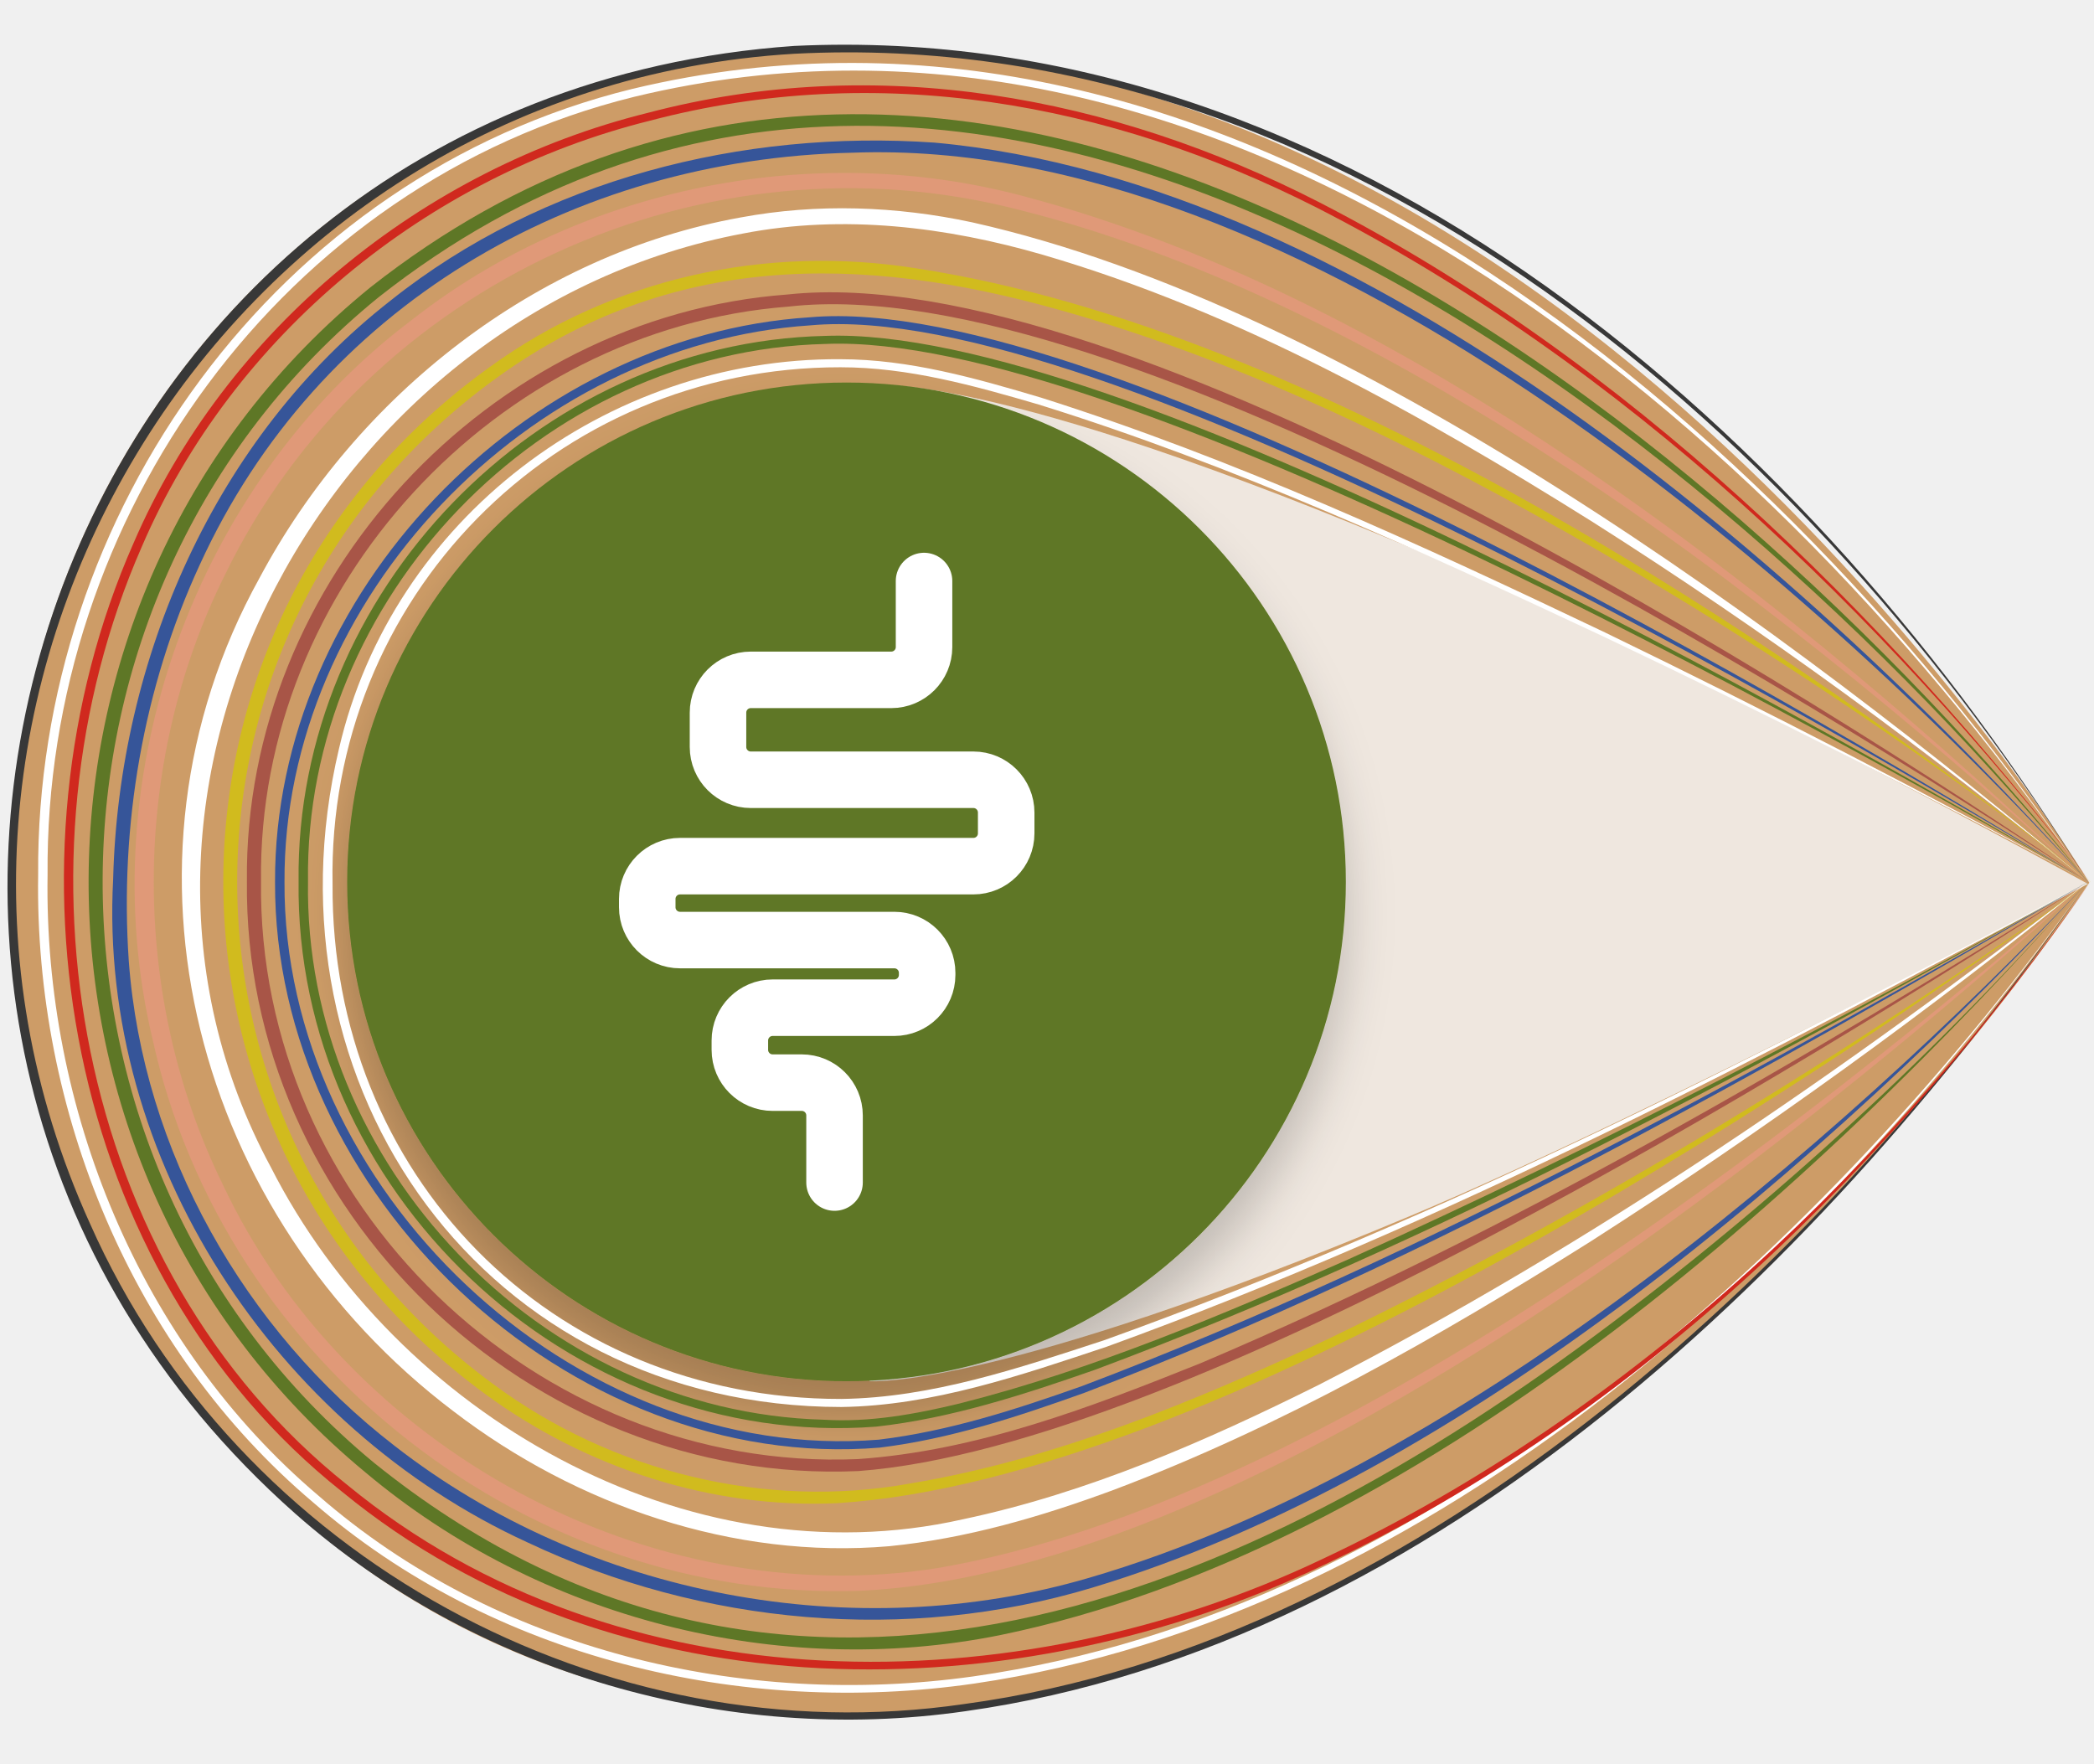
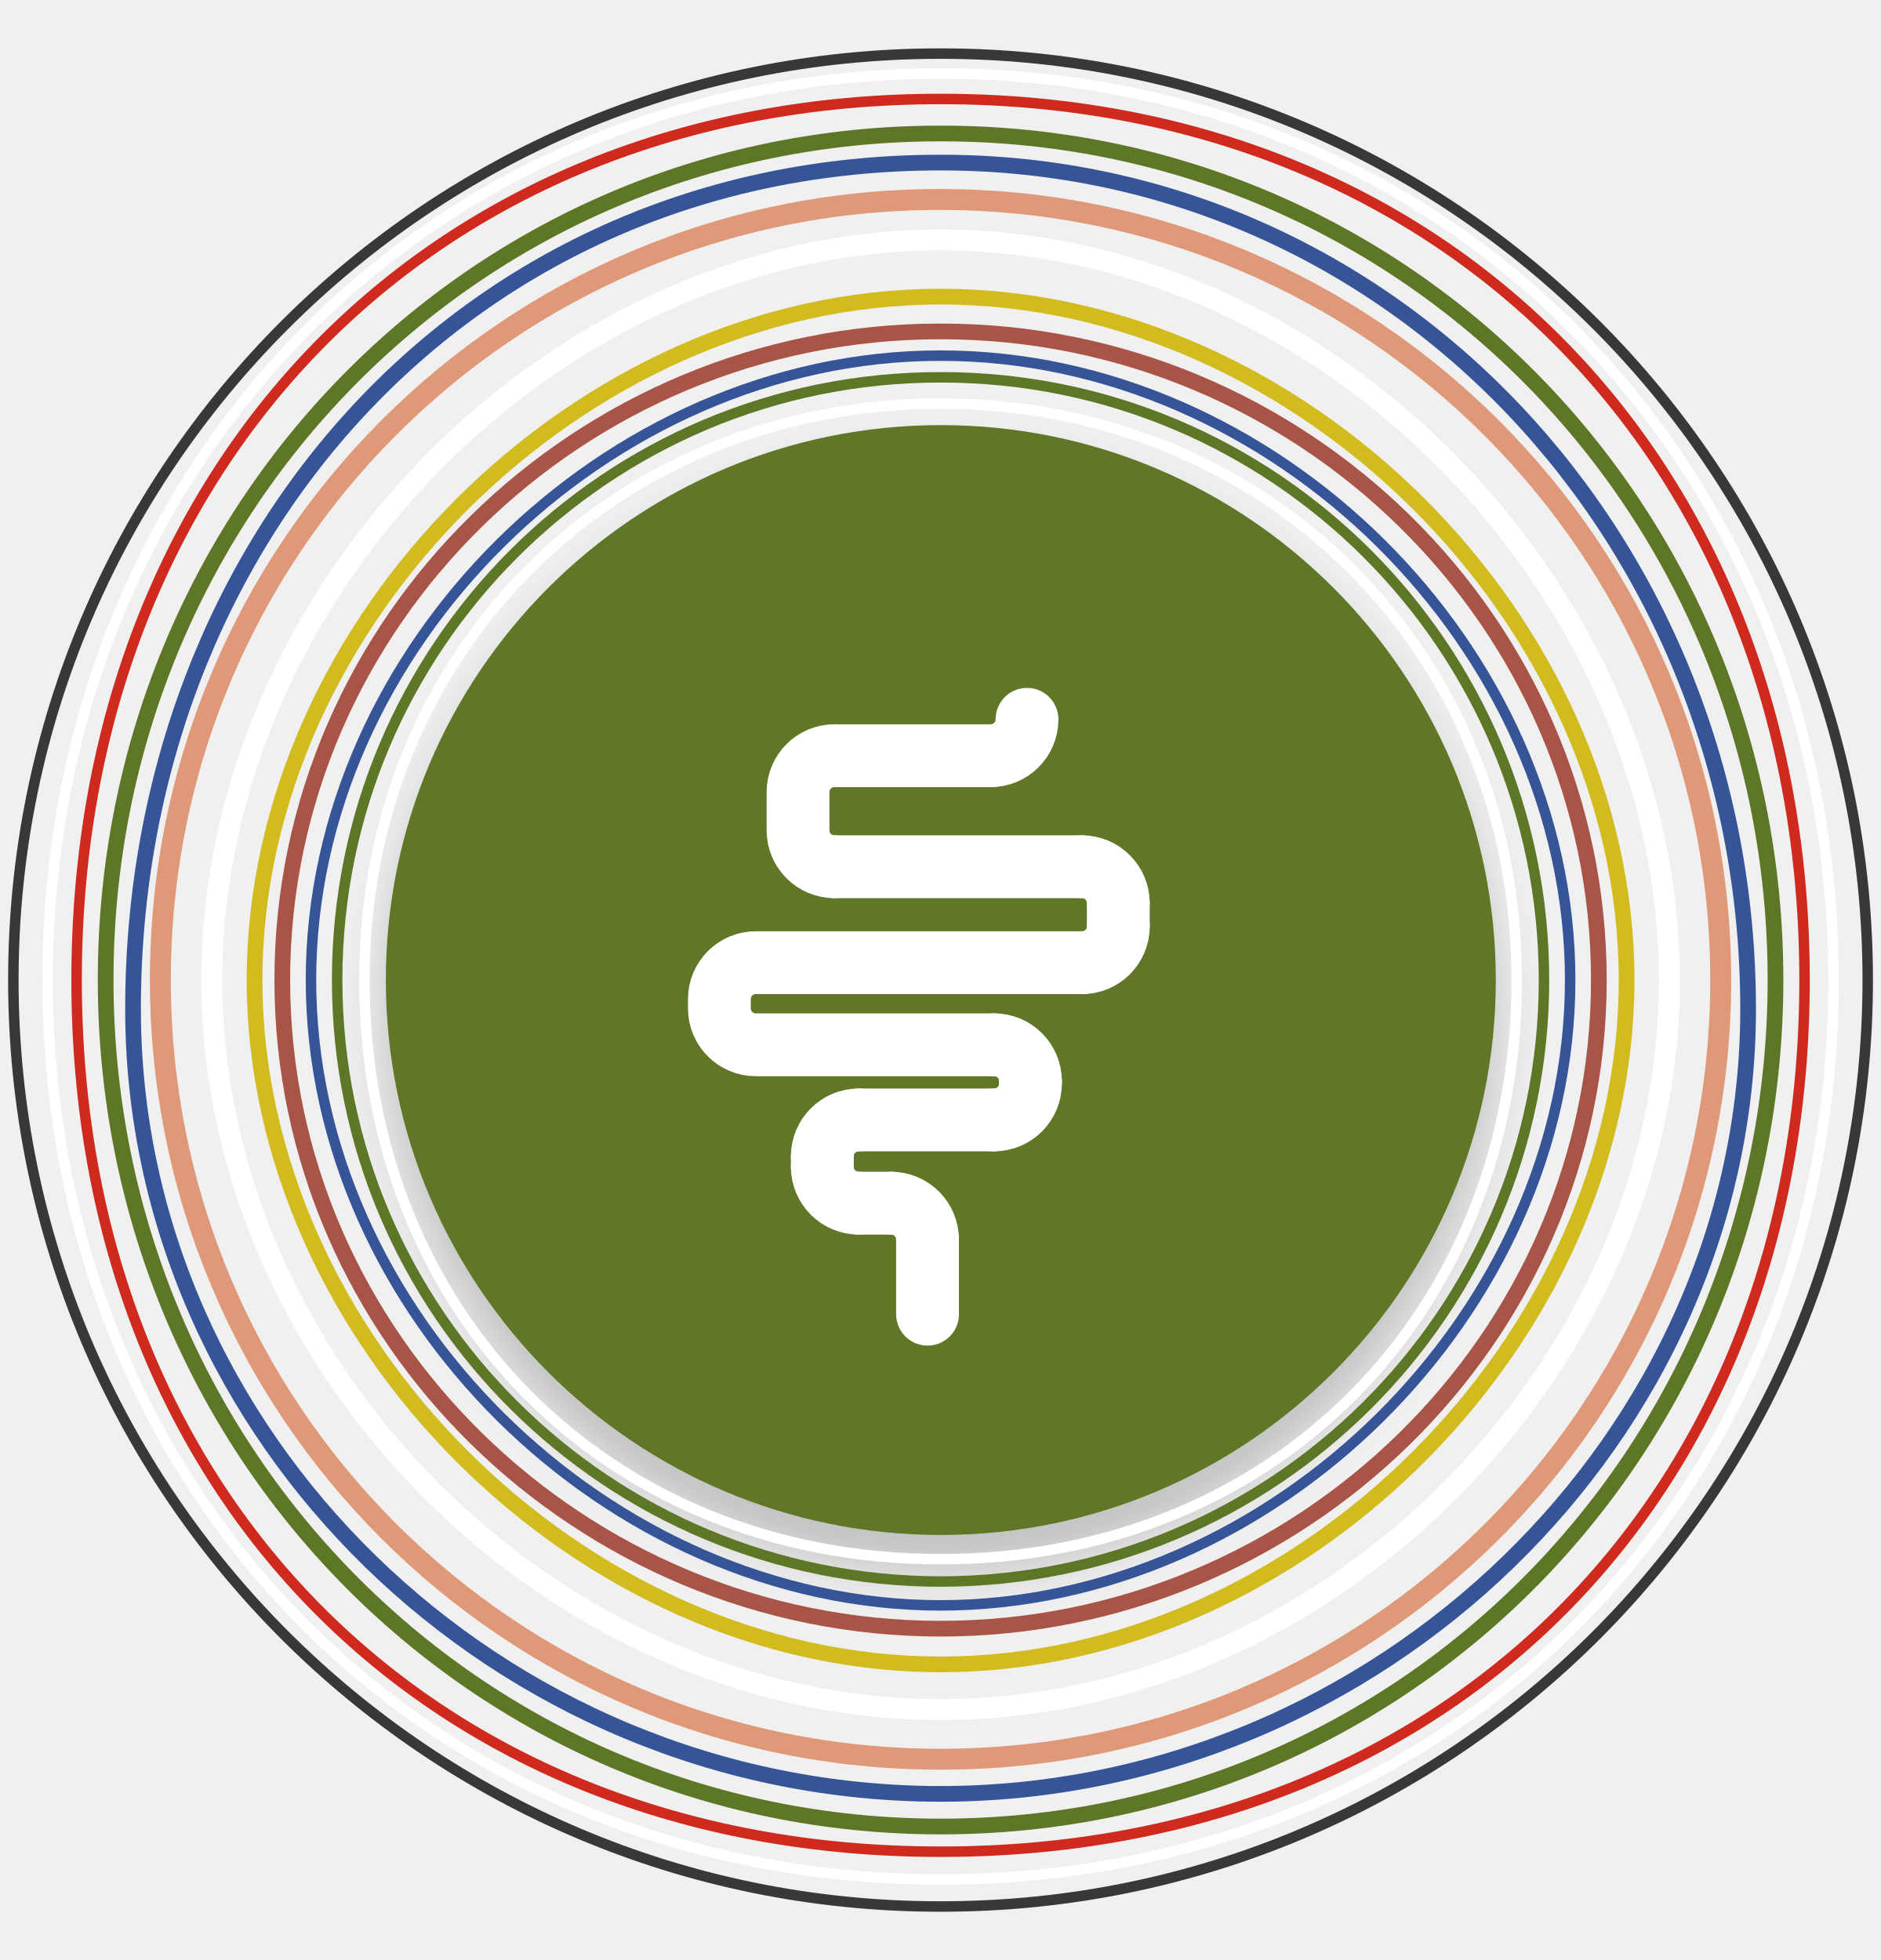
- <svg xmlns="http://www.w3.org/2000/svg" id="Body" viewBox="0 0 444.55 374.42">
+ <svg xmlns="http://www.w3.org/2000/svg" id="Body" viewBox="0 0 359.26 374.42">
  <defs>
    <style>
      .cls-1 {
-         fill: #fff;
+         stroke: #383838;
      }

-       .cls-2 {
-         fill: #383838;
+       .cls-1, .cls-2, .cls-3, .cls-4, .cls-5, .cls-6, .cls-7, .cls-8, .cls-9, .cls-10, .cls-11, .cls-12 {
+         fill: none;
+         stroke-miterlimit: 10;
+       }
+ 
+       .cls-1, .cls-2, .cls-8, .cls-10, .cls-12 {
+         stroke-width: 2px;
+       }
+ 
+       .cls-2, .cls-11 {
+         stroke: #365599;
      }

      .cls-3 {
-         fill: #d1bb1e;
+         stroke: #e09978;
      }

-       .cls-4 {
+       .cls-3, .cls-5 {
+         stroke-width: 4px;
+       }
+ 
+       .cls-4, .cls-6, .cls-7, .cls-11 {
+         stroke-width: 3px;
+       }
+ 
+       .cls-4, .cls-12 {
+         stroke: #5e7726;
+       }
+ 
+       .cls-13 {
        filter: url(#drop-shadow-1);
      }

-       .cls-5 {
-         fill: #a85547;
+       .cls-5, .cls-9, .cls-10 {
+         stroke: #fff;
      }

      .cls-6 {
-         fill: #365599;
+         stroke: #a85547;
      }

      .cls-7 {
-         fill: #cd9c67;
+         stroke: #d1bb1e;
      }

      .cls-8 {
-         fill: #efe7df;
+         stroke: #d0291e;
      }

      .cls-9 {
-         fill: none;
-         stroke: #fff;
        stroke-linecap: round;
-         stroke-miterlimit: 10;
        stroke-width: 12px;
      }

-       .cls-10 {
-         fill: #d0291e;
-       }
- 
-       .cls-11 {
+       .cls-14 {
        fill: #5e7726;
-       }
- 
-       .cls-12 {
-         fill: #e09978;
      }
    </style>
    <filter id="drop-shadow-1" x="58.55" y="72.21" width="243" height="244" filterUnits="userSpaceOnUse">
      <feOffset dx="0" dy="7" />
      <feGaussianBlur result="blur" stdDeviation="5" />
      <feFlood flood-color="#000" flood-opacity=".2" />
      <feComposite in2="blur" operator="in" />
      <feComposite in="SourceGraphic" />
    </filter>
  </defs>
-   <path class="cls-7" d="M443.55,187.38S337.09,10.4,179.26,10.4C69.32,10.4,2.28,99.83,2.28,184.05s61.84,180.4,177.98,180.4c148.13,0,263.29-177.07,263.29-177.07Z" />
-   <path class="cls-8" d="M183.95,81.86s24.07-4.53,120.81,36.66c59.29,25.25,138.51,69.14,138.51,69.14,0,0-92.15,48.8-143.81,70.45-88.56,37.1-114.85,35.12-114.85,35.12l-.66-211.36Z" />
-   <g class="cls-4">
-     <circle class="cls-11" cx="179.71" cy="187.22" r="106.01" />
+   <g class="cls-13">
+     <circle class="cls-14" cx="179.71" cy="187.22" r="106.01" />
  </g>
-   <path class="cls-9" d="M177.17,251.05v-14.25c0-3.84-3.11-6.96-6.96-6.96h-6.18c-3.84,0-6.96-3.11-6.96-6.96v-1.99c0-3.84,3.11-6.96,6.96-6.96h25.84c3.84,0,6.96-3.11,6.96-6.96v-.44c0-3.84-3.11-6.96-6.96-6.96h-45.5c-3.84,0-6.96-3.11-6.96-6.96v-1.77c0-3.84,3.11-6.96,6.96-6.96h62.28c3.84,0,6.96-3.11,6.96-6.96v-4.42c0-3.84-3.11-6.96-6.96-6.96h-47.26c-3.84,0-6.96-3.11-6.96-6.96v-7.29c0-3.84,3.11-6.96,6.96-6.96h29.82c3.84,0,6.96-3.11,6.96-6.96v-14.02" />
-   <path class="cls-11" d="M443.27,187.22c-57.55-32.99-206.84-116.81-268.06-114.2-60.12,1.47-110.64,53.91-109.82,114.06-.95,60.14,49.4,112.71,109.54,114.32,9.72.59,19.37-1.17,28.84-3.46,28.47-7.21,55.63-18.76,82.46-30.58,53.58-24.18,105.76-51.41,157.03-80.15h0ZM443.27,187.22c-68.23,38.46-137.41,76.23-210.95,103.63-15.04,5.24-30.41,10.26-46.33,12.02-65.42,4.97-123.46-50.35-122.6-115.8-.73-61.12,50.64-114.37,111.75-115.76,62.31-2.38,210.03,81.92,268.12,115.91h0Z" />
-   <path class="cls-5" d="M443.27,187.22c-60.89-39.95-205.41-130.2-275.87-122.13-62.01,4.74-112.79,59.61-111.98,121.92-.92,68.36,58.48,125.61,126.69,122.75,25.38-1.75,49.59-11.04,73.02-20.46,65.74-27.96,127.76-64.08,188.15-102.08h0ZM443.27,187.22c-61.21,39.6-191.25,119.91-261.04,125.08-69.74,3.11-130.62-55.38-129.81-125.3-.67-63.73,51.31-119.78,114.76-124.48,72.07-7.78,214.65,83.28,276.09,124.7h0Z" />
-   <path class="cls-1" d="M443.27,187.22c-33.51-27.59-68.67-53.26-105.31-76.51-36.6-22.91-74.9-44.44-116.5-56.6-20.59-5.98-42.43-8.65-63.63-4.55C70.36,65.93,13.98,167.16,57.51,247.81c26.59,52.31,88.18,87.99,146.9,74.73,26.48-5.59,51.49-16.54,75.62-28.57,57.92-29.74,111.85-66.89,163.24-106.75h0ZM443.27,187.22c-33.7,27.44-69.01,52.9-105.61,76.35-32.18,20.26-65.52,39.24-101.19,52.71-15.38,5.7-31.28,10.35-47.67,11.97-33.05,2.85-66.39-8.62-92.5-28.62-54.66-41.33-75.03-115.82-41.21-176.92,20.65-38.72,58.58-68.71,102.12-76.54,16.24-3.03,33.05-2.43,49.17,1.03,80.82,18.09,173.67,86.89,236.89,140.03h0Z" />
-   <path class="cls-12" d="M443.27,187.22c-60.91-56.15-145.83-122.38-226.87-142.66-66.83-17.32-138.62,15.45-168.74,77.67-19.91,40.01-20.02,89.12-.36,129.25,26.34,55.88,90.41,91.09,151.72,81.42,81.53-13.87,182.05-91.5,244.25-145.67h0ZM443.27,187.22c-61.93,56.08-175.96,146.67-260.81,150.5-70.25,2.32-134.89-48.32-150.02-116.88-13.44-56.07,8.95-118.19,54.96-152.9,36.15-28.35,85.38-38.11,129.71-26.34,83.01,21.88,164.64,87.13,226.17,145.62h0Z" />
-   <path class="cls-11" d="M443.27,187.22C361.18,87.54,205.88-35.81,80.35,63.12,2.67,126.32,2.19,246.72,79.39,310.53c85.3,68.82,180.62,31.35,259.27-27.03,38.12-28.24,73.22-60.69,104.61-96.27h0ZM443.27,187.22c-58.2,66.15-142.69,141.83-231.01,159.92-47.1,9.47-97.85-3.62-134.62-34.51C-1.2,247.52-.72,125.51,78.62,61.01c126.8-99.86,283.03,24.45,364.65,126.21h0Z" />
-   <path class="cls-2" d="M443.27,187.22C384.68,93.27,285.85,5.38,168.7,11.41,46.23,18.65-31.56,148.11,19.1,259.75c31.38,70.83,109.03,113.18,185.59,102.01,98.73-13.35,183.86-95.66,238.58-174.55h0ZM443.27,187.22c-54.73,79.86-138.79,162.1-238.38,176.07-50.57,7.28-103.78-8.05-142.17-41.92C-56.7,215.66,9.61,20.83,168.6,9.75c117.73-5.64,216.46,82.62,274.67,177.47h0Z" />
-   <path class="cls-1" d="M443.27,187.22c-33.85-18.23-68.16-35.6-102.89-52.1-39.09-18.34-78.56-36.39-119.84-49.23-13.69-4.01-27.76-7.93-42.11-7.92-60.72-.07-108.97,49.05-107.83,109.76-.39,61.56,46.26,109.35,108.04,109.26,19.17-.26,37.71-6.55,55.78-12.47,72.36-25.98,141.05-61.29,208.85-97.29h0ZM443.27,187.22c-67.54,36.63-136.01,72.44-208.37,98.7-18.21,6.06-36.88,12.51-56.28,12.78-75.58-.04-123.72-67.72-106.65-139.77,11.28-48.75,56.76-83.01,106.44-82.67,14.57,0,28.73,4.03,42.58,8.15,41.3,13.08,80.76,31.26,119.79,49.88,34.6,16.78,68.78,34.43,102.49,52.94h0Z" />
-   <path class="cls-6" d="M443.27,187.22c-57.09-34.34-209.44-123.86-271.22-118.15-59.66,3.9-111.96,58.02-111.65,118.18-.38,64.94,61.12,123.66,126.2,118.38,14.79-1.78,29.1-6.41,43.1-11.37,74.58-28.22,144.53-67.46,213.57-107.04h0ZM443.27,187.22c-68.76,40.22-138.48,79.95-213.06,108.47-14.11,5.05-28.48,9.8-43.43,11.63-66.15,5.49-128.69-54.03-128.39-120.07-.21-61.15,52.89-116.01,113.53-119.89,62.8-5.56,213.79,84.55,271.34,119.87h0Z" />
-   <path class="cls-3" d="M443.82,187.22c-33.18-25.73-68.13-49.2-104.42-70.3-36.27-20.86-74.14-39.84-114.54-51.14-42.19-11.89-82.58-12.2-119.4,14.42-73.23,52.85-73.49,160.29-.71,213.67,25.13,18.61,57.64,26.64,88.47,21.07,31.03-5.19,60.35-17.42,88.75-30.68,56.72-27.35,110.44-60.74,161.85-97.04h0ZM443.82,187.22c-65.11,46.9-186.6,126.84-265.99,131.89-26.6,1.26-53.24-7.4-74.67-23.05-74.59-54.5-74.34-164.12.73-218.08,26.18-19.04,58.82-26.08,90.64-21.01,84.87,13,182.08,77.78,249.3,130.24h0Z" />
-   <path class="cls-1" d="M443.27,187.22C376.8,89.86,260.46-9.89,134.61,20.56,60.01,38.97,9.44,109.81,10.1,185.72c-.82,49.49,19.49,99.57,57.53,131.82,37.67,32.84,90.03,45.22,139.02,38.35,97.22-13.77,181.26-91.5,236.63-168.68h0ZM443.27,187.22c-55.35,78.12-138.41,155.84-236.42,170.19-49.44,7.15-102.32-5.38-140.41-38.49C27.95,286.35,7.31,235.74,8.1,185.7,7.54,108.99,58.75,37.4,134.17,18.89c126.55-30.4,243.02,69.99,309.1,168.33h0Z" />
-   <path class="cls-10" d="M443.82,187.22c-44.76-57.47-99.03-109.79-164.31-143.16-44.11-22.36-93.21-31.18-141.56-18.43-47.28,11.77-88.54,45.52-107.85,90.44C.92,182.57,15.68,269.04,73.76,315.27c57.67,47.38,141.89,46.75,207.14,15.63,66.34-31.25,120.94-84.22,162.92-143.68h0ZM443.82,187.22c-41.67,59.84-95.97,113.31-162.39,144.83-65.65,31.65-150.61,32.42-208.82-15.37C13.81,269.98-1.33,182.56,28.35,115.3c19.58-45.39,61.37-79.52,109.17-91.34,48.59-12.82,98.38-3.66,142.55,18.98,65.35,33.63,119.28,86.43,163.75,144.28h0Z" />
-   <path class="cls-6" d="M443.27,187.22C382.1,120.2,276.36,28.84,180.94,32.42c-59.36,1.31-113.48,32.67-138.51,87.43-12.09,26.15-17.05,55.48-15.09,84.18,2.98,40.37,24.52,78.29,56.45,102.93,41.01,31.95,97.61,42.62,147.47,27.99,77.77-22.76,156.61-89.61,212.01-147.72h0ZM443.27,187.22c-55.63,59.49-132.47,126.11-211.4,149.84-39.34,11.86-82.79,7.91-119.85-9.6-53.53-24.5-91.2-81.35-88-140.8,1.17-46.79,21.62-93.77,58.92-122.87,32.24-25.7,74.71-36.35,115.48-33.51,91.8,8.31,185.37,90.56,244.86,156.93h0Z" />
+   <path class="cls-9" d="M189.21,144.37c3.84,0,6.96-3.11,6.96-6.96" />
+   <path class="cls-9" d="M159.39,144.37h29.82" />
+   <path class="cls-9" d="M159.39,165.57c-3.84,0-6.96-3.11-6.96-6.96v-7.29c0-3.84,3.11-6.96,6.96-6.96" />
+   <path class="cls-9" d="M206.66,165.57h-47.26" />
+   <path class="cls-9" d="M213.61,172.53c0-3.84-3.11-6.96-6.96-6.96" />
+   <path class="cls-9" d="M213.61,176.95v-4.42" />
+   <path class="cls-9" d="M206.66,183.91c3.84,0,6.96-3.11,6.96-6.96" />
+   <path class="cls-9" d="M189.87,199.59h-45.5c-3.84,0-6.96-3.11-6.96-6.96v-1.77c0-3.84,3.11-6.96,6.96-6.96h62.28" />
+   <path class="cls-9" d="M196.83,206.54c0-3.84-3.11-6.96-6.96-6.96" />
+   <path class="cls-9" d="M196.83,206.99v-.44" />
+   <path class="cls-9" d="M189.87,213.94c3.84,0,6.96-3.11,6.96-6.96" />
+   <path class="cls-9" d="M164.03,213.94h25.84" />
+   <path class="cls-9" d="M157.07,220.9c0-3.84,3.11-6.96,6.96-6.96" />
+   <path class="cls-9" d="M157.07,222.89v-1.99" />
+   <path class="cls-9" d="M164.03,229.84c-3.84,0-6.96-3.11-6.96-6.96" />
+   <path class="cls-9" d="M170.21,229.84h-6.18" />
+   <path class="cls-9" d="M177.17,236.8c0-3.84-3.11-6.96-6.96-6.96" />
+   <path class="cls-9" d="M177.17,251.05v-14.25" />
+   <path class="cls-12" d="M179.78,72.08c63.59,0,115.14,51.55,115.14,115.14s-51.79,114.9-115.38,114.9h.24c-63.59,0-115.38-51.31-115.38-114.9s51.55-115.14,115.14-115.14h.24Z" />
+   <path class="cls-6" d="M179.78,63.31c68.74,0,125.62,55.48,125.62,123.91,0,68.43-57.06,123.91-125.79,123.91h.1c-68.74,0-125.79-55.48-125.79-123.91s56.88-123.91,125.62-123.91h.24Z" />
+   <path class="cls-5" d="M179.78,45.85c73.96,0,139.09,67.41,139.09,141.37s-65.13,139.35-139.09,139.35h-.24c-73.96,0-139.09-65.39-139.09-139.35S105.58,45.85,179.54,45.85h.24Z" />
+   <path class="cls-3" d="M179.78,336.06c82.24,0,148.9-66.61,148.9-148.84S261.87,38.11,179.63,38.11h-.3c-82.24,0-148.7,66.87-148.7,149.11s66.67,148.84,148.9,148.84h.24Z" />
+   <path class="cls-4" d="M179.78,25.5c89.31,0,159.36,72.4,159.36,161.71s-70.22,161.71-159.53,161.71h.1c-89.31,0-159.53-72.4-159.53-161.71S90.22,25.5,179.54,25.5h.24Z" />
+   <path class="cls-1" d="M179.78,10.24c97.74,0,176.98,79.24,176.98,176.98s-79.24,176.98-176.98,176.98h-.24C81.79,364.2,2.55,284.96,2.55,187.22S81.79,10.24,179.54,10.24h.24Z" />
+   <path class="cls-10" d="M179.78,77.1c61.44,0,109.94,46.53,109.94,110.12s-46.35,110.63-109.94,110.63h-.24c-63.59,0-109.94-47.04-109.94-110.63s48.5-110.12,109.94-110.12h.24Z" />
+   <path class="cls-2" d="M179.78,67.94c63.59,0,120.14,55.69,120.14,119.28s-56.78,119.46-120.37,119.46h.22c-63.59,0-120.37-55.87-120.37-119.46s56.55-119.28,120.14-119.28h.24Z" />
+   <path class="cls-7" d="M179.78,56.67c68.74,0,130.92,62.11,130.92,130.54,0,68.43-62.19,130.73-130.92,130.73h-.24c-68.74,0-130.92-62.3-130.92-130.73S110.8,56.67,179.54,56.67h.24Z" />
+   <path class="cls-10" d="M179.78,14.05c97.74,0,170.45,75.43,170.45,173.17s-72.71,171.81-170.45,171.81h-.24c-97.74,0-170.45-74.07-170.45-171.81S81.79,14.05,179.54,14.05h.24Z" />
+   <path class="cls-8" d="M179.78,18.91c97.74,0,164.91,70.57,164.91,168.31s-67.16,166.51-164.91,166.51h-.24c-97.74,0-164.91-68.77-164.91-166.51S81.79,18.91,179.54,18.91h.24Z" />
+   <path class="cls-11" d="M179.78,31.06c86.58,0,154.13,72.4,154.13,161.71,0,81.54-70.48,149.92-154.37,149.92h.24c-84.79,0-154.37-68.38-154.37-149.92,0-89.31,63.53-161.71,154.13-161.71h.24Z" />
</svg>
